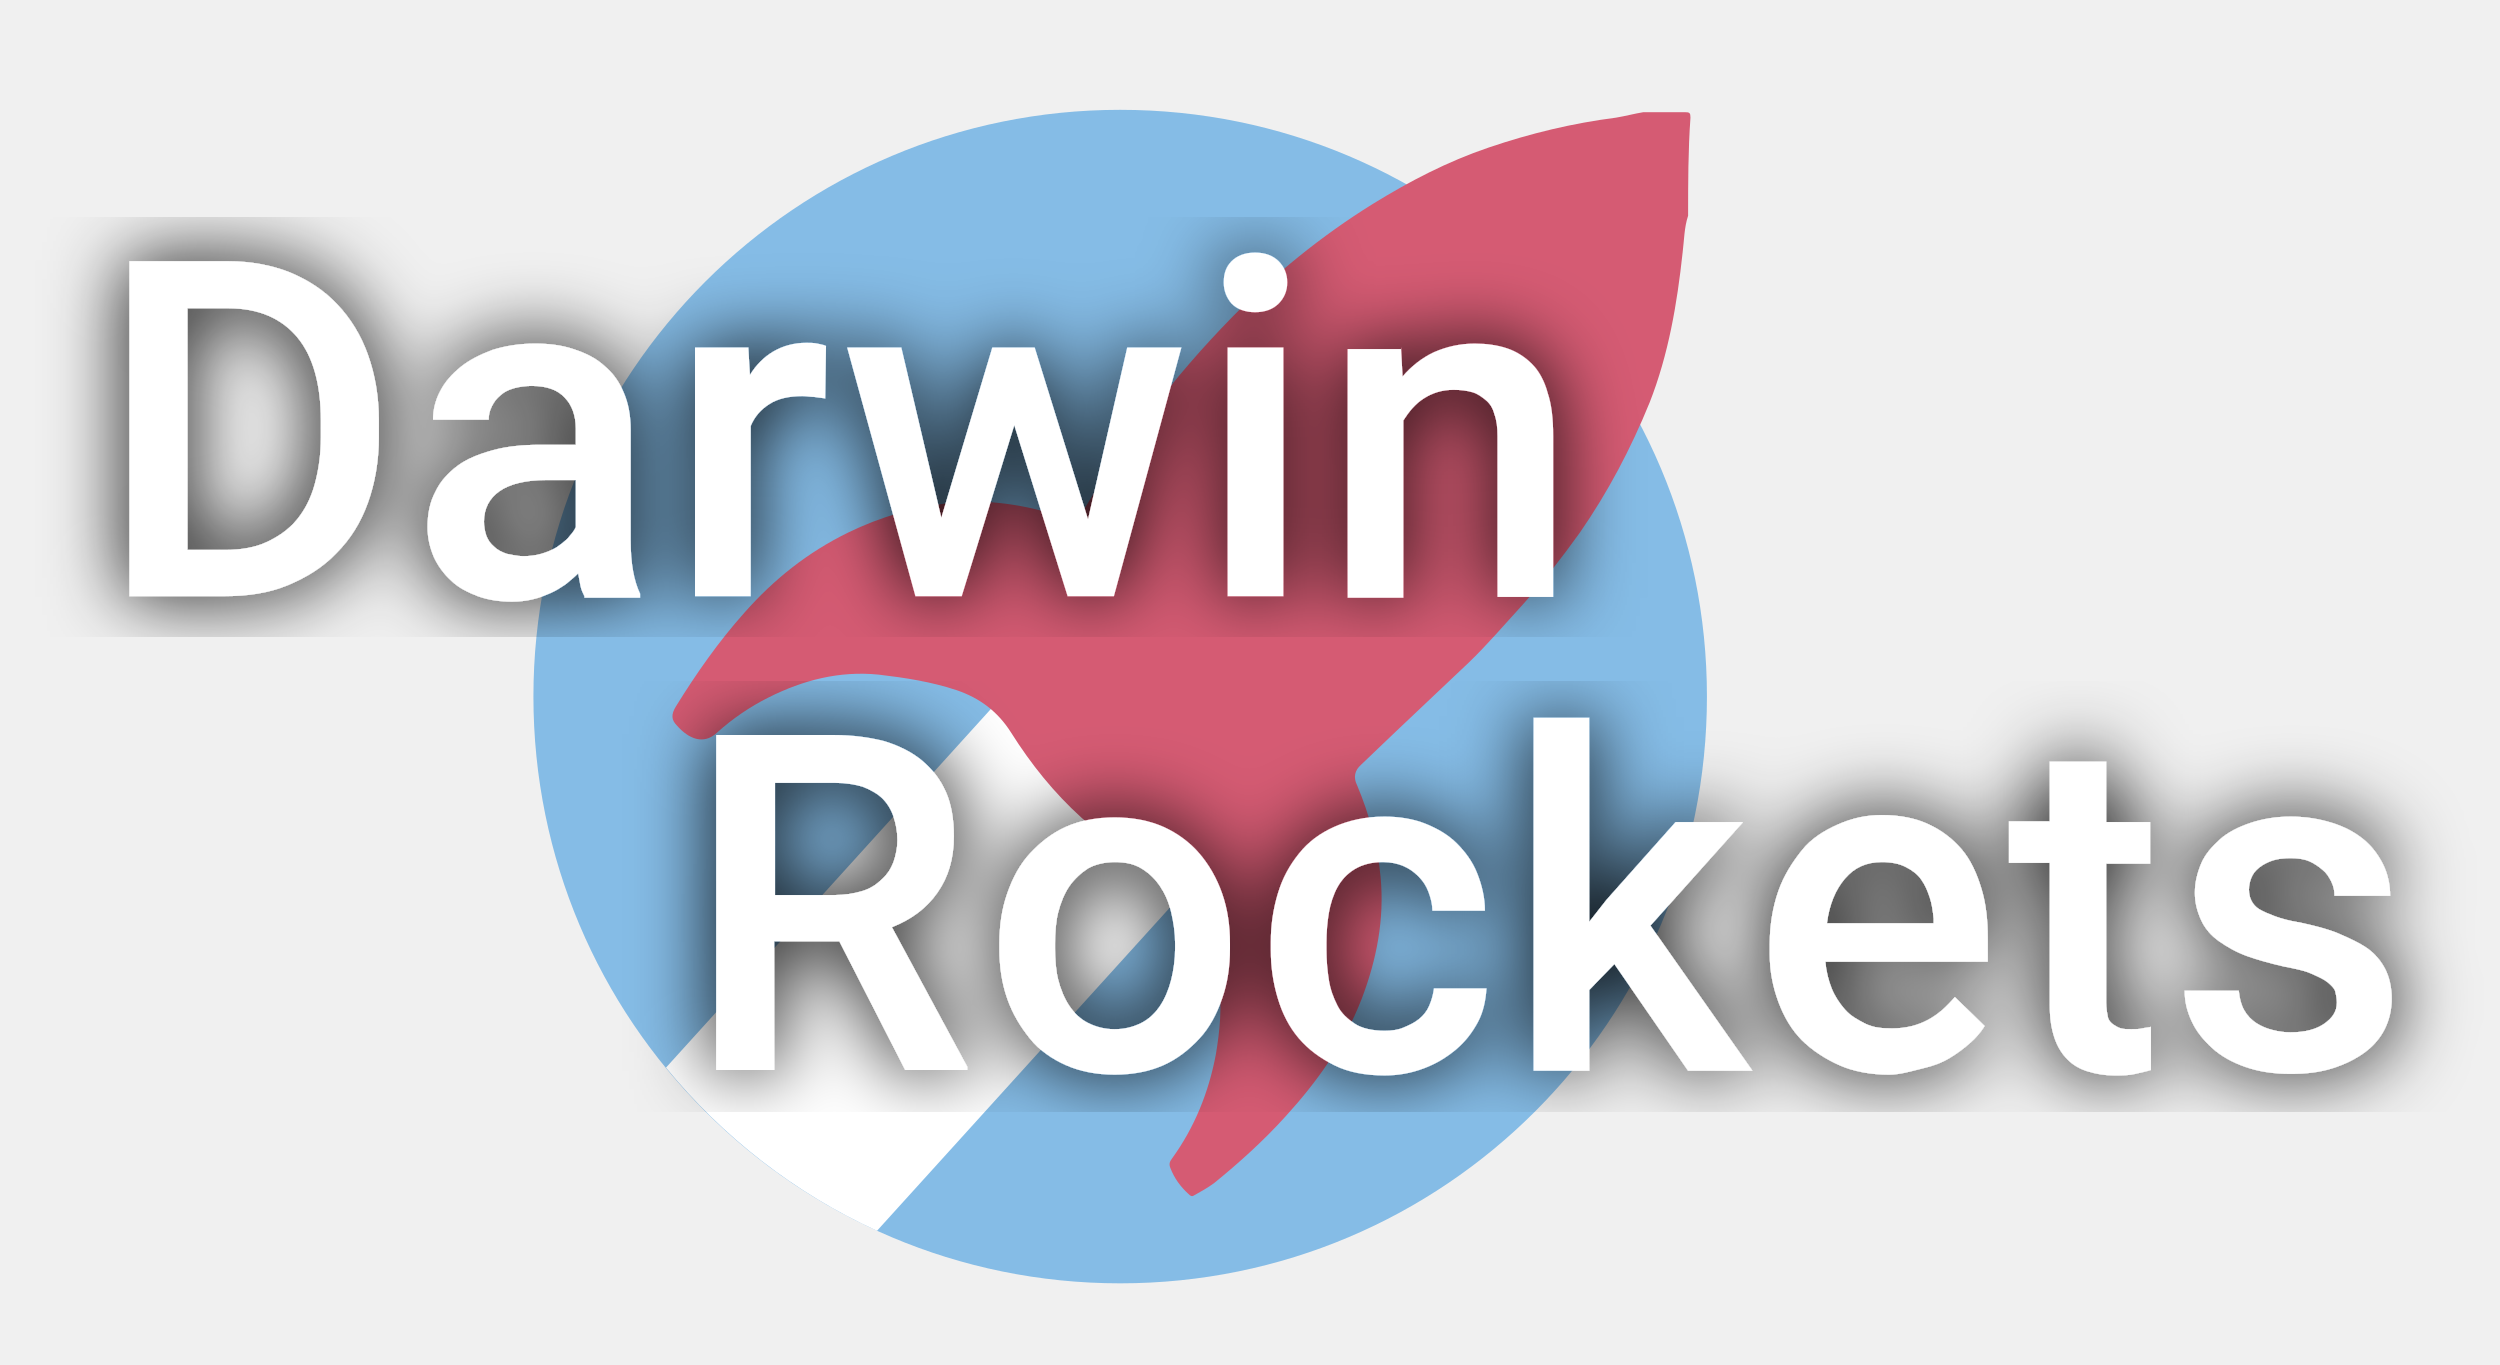
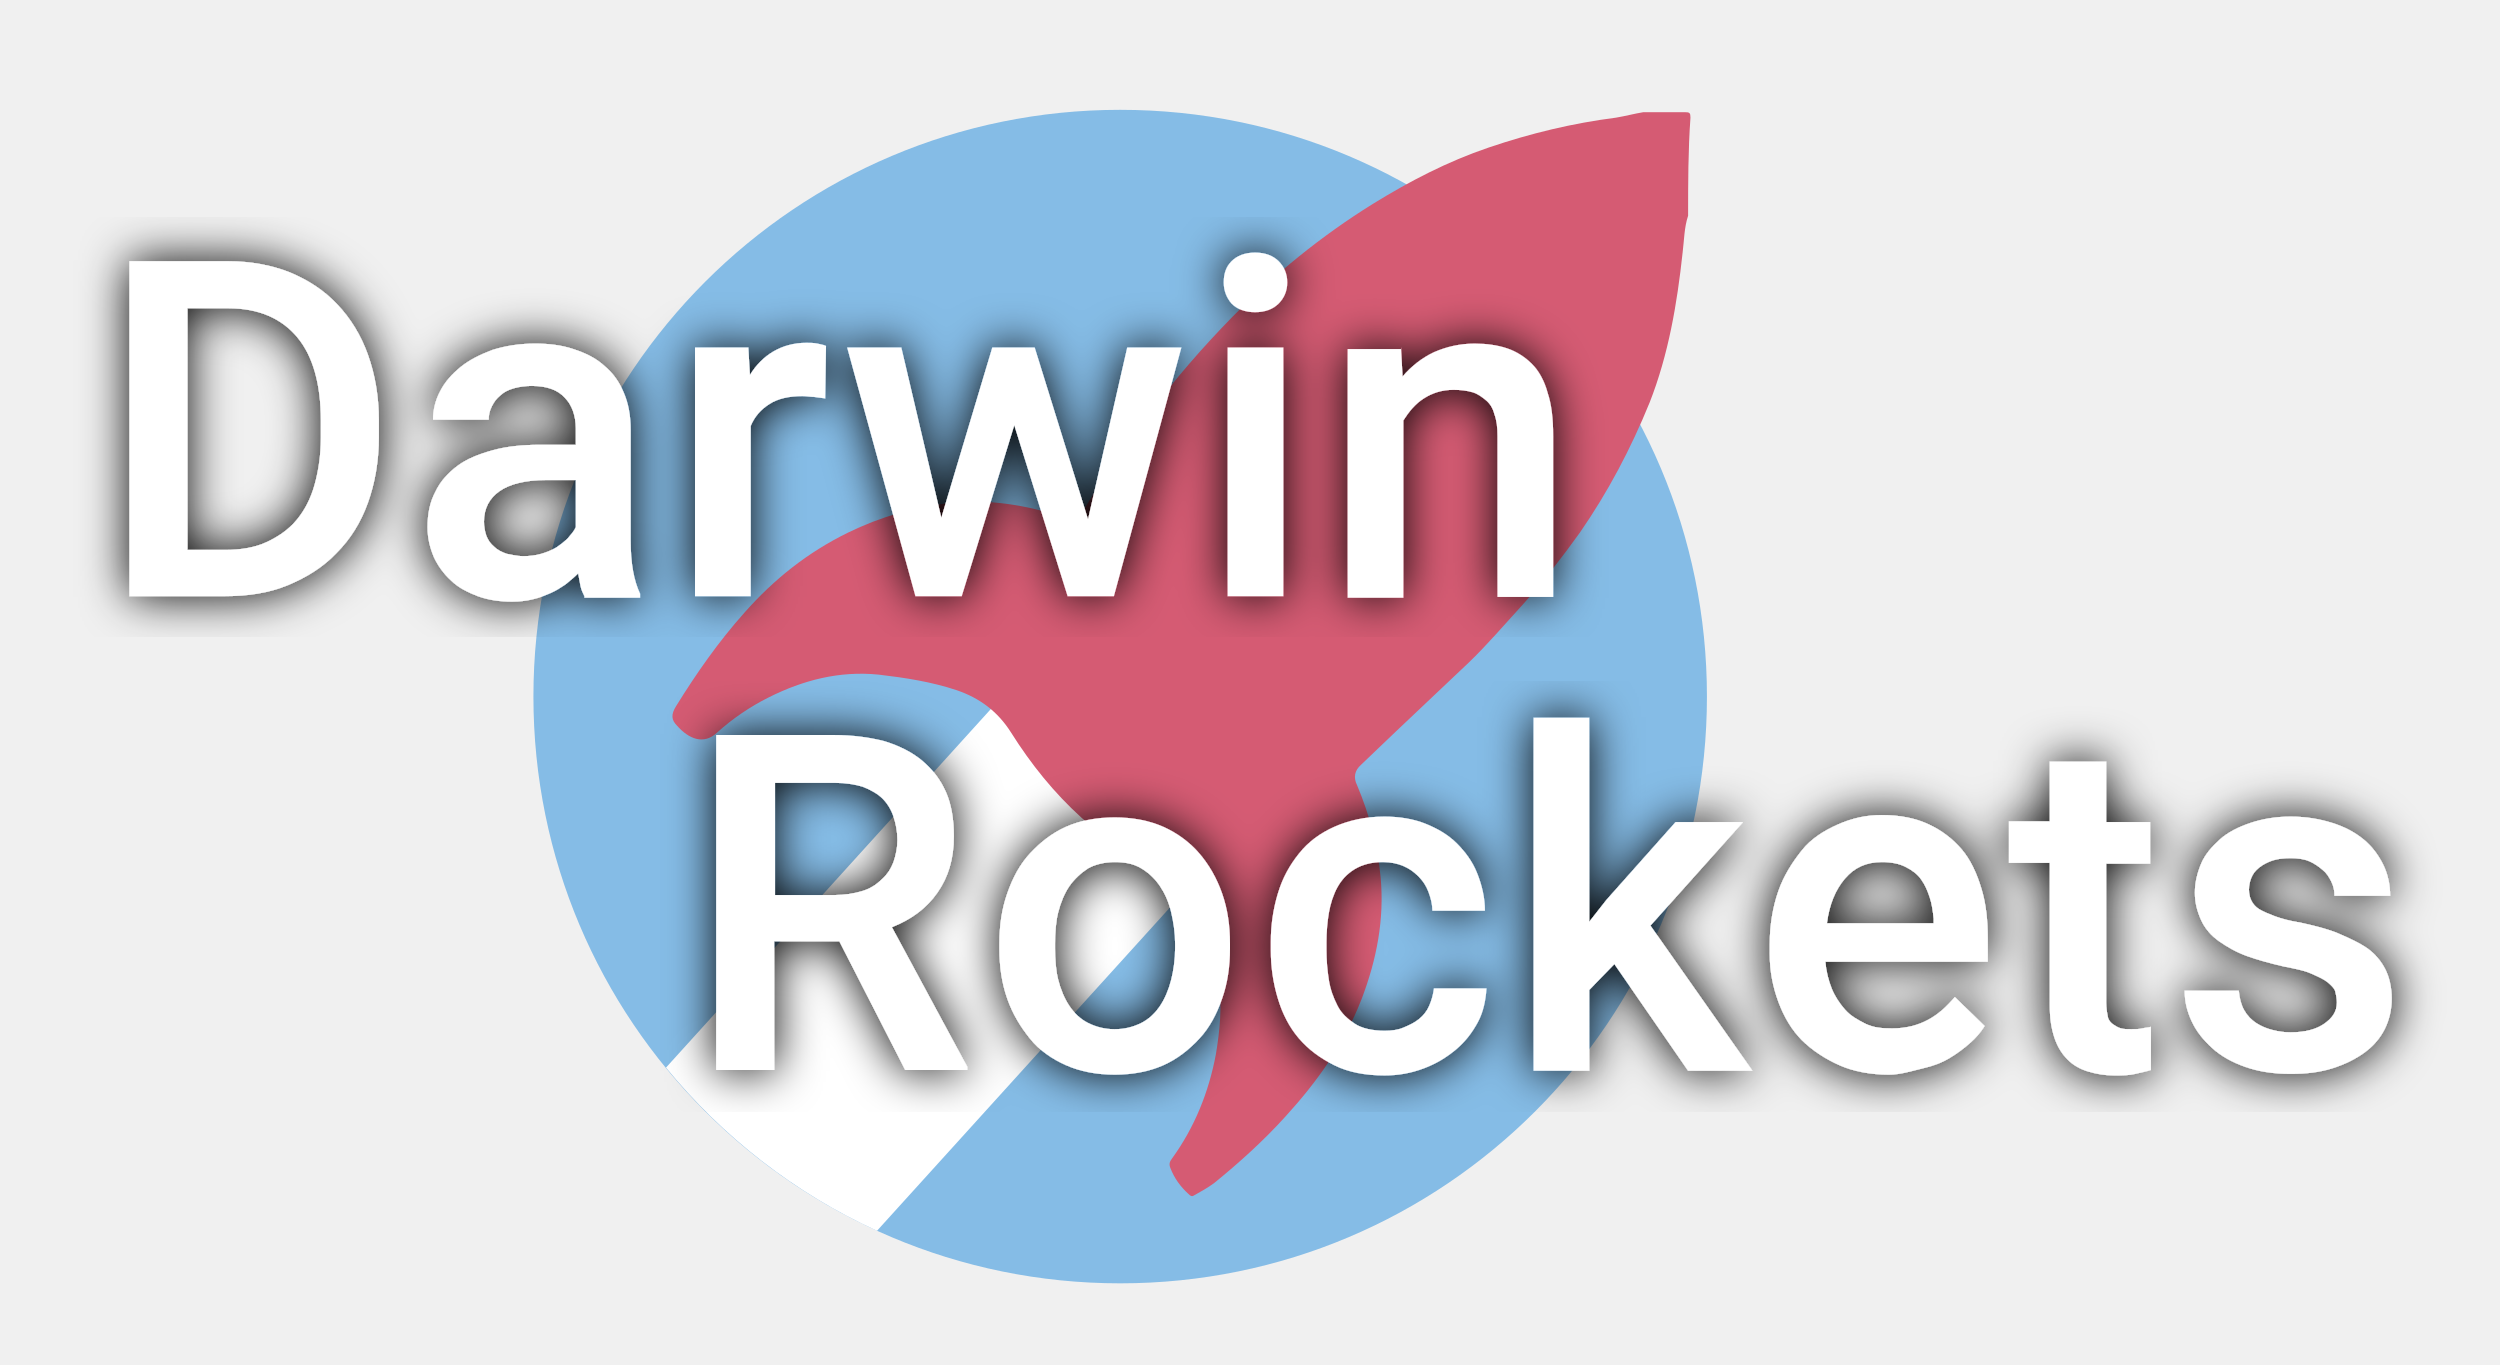
<svg xmlns="http://www.w3.org/2000/svg" version="1.1" id="Calque_1" x="0px" y="0px" viewBox="0 0 318.7 174" style="enable-background:new 0 0 318.7 174;" xml:space="preserve">
  <style type="text/css">
	.st0{enable-background:new    ;}
	.st1{fill:#85BCE6;}
	.st2{fill:#FFFFFF;}
	.st3{fill:#D55B73;}
	.st4{filter:url(#NewFilter);}
</style>
  <filter id="NewFilter">
    <feOffset dx="0" dy="0" in="SourceAlpha" result="offOut" />
-     <feGaussianBlur in="offOut" result="blurOut" stdDeviation="5" />
+     <feGaussianBlur in="offOut" result="blurOut" stdDeviation="3" />
    <feBlend in="SourceGraphic" in2="blurOut" mode="normal" />
  </filter>
  <g id="logo" class="st0">
    <circle class="st1" cx="142.8" cy="88.8" r="74.8" />
    <path class="st2" d="M129.2,87.2l-44.3,48.9c7.2,8.8,16.4,16,26.9,20.8l42.5-46.9L129.2,87.2z" />
    <path class="st3" d="M215.2,27.5c-0.5,1.5-0.5,3.1-0.7,4.7c-0.7,6.5-1.8,13-4.2,19.1c-2.4,5.9-5.3,11.4-8.9,16.6   c-2.3,3.2-4.7,6.3-7.3,9.2c-2.3,2.5-4.5,5.1-6.9,7.4c-3.1,2.9-6.1,5.8-9.2,8.7c-1.5,1.4-3,2.9-4.5,4.3c-0.8,0.7-1,1.6-0.5,2.6   c1.6,3.8,2.6,7.6,3,11.7c0.5,5.4-0.5,10.5-2.4,15.5c-2.2,5.7-5.6,10.5-9.7,15c-2.8,3.1-5.9,5.9-9.1,8.5c-0.8,0.6-1.7,1.1-2.6,1.6   c-0.3,0.2-0.5,0-0.7-0.2c-1-0.9-1.8-2-2.3-3.3c-0.2-0.5-0.1-0.8,0.2-1.2c2.9-4,4.7-8.5,5.6-13.3c0.5-3,0.8-6,0.4-9.1   c-0.4-3.2-1.1-6.2-2.5-9c-0.6-1.4-1.5-2.6-2.4-3.8c-0.2-0.3-0.5-0.5-0.8-0.7c-9-3.8-15.7-10.3-20.8-18.4c-1.7-2.7-4-4.4-6.9-5.4   c-3.3-1.1-6.6-1.6-10-2c-5-0.5-9.6,0.7-14,2.9c-2.4,1.2-4.6,2.7-6.6,4.5c-1.7,1.6-3.6,0.8-5.1-0.9c-0.7-0.7-0.8-1.4-0.1-2.5   c2.6-4.2,5.4-8.2,8.7-11.9c3.8-4.3,8.1-7.7,13.2-10.2c4.1-2,8.5-3.3,13.2-3.8c4.8-0.5,9.4,0.3,14,1.7c1.6,0.5,2.3,0.2,3.1-1.2   c2.5-4.2,5.4-8.2,8.3-12.1c3.1-4.2,6.6-8.2,10.3-12c5.4-5.5,11.4-10.4,18-14.5c4.7-2.9,9.5-5.4,14.8-7.2c5.3-1.8,10.7-3.1,16.2-3.8   c1.2-0.2,2.3-0.5,3.5-0.7c1.8,0,3.5,0,5.3,0c0.6,0,0.7,0.1,0.7,0.7C215.2,19.2,215.2,23.3,215.2,27.5z" />
  </g>
  <g id="Darwin" class="st4">
    <g>
      <path class="st2" d="M16.5,76V33.3h12.6c2.9,0,5.5,0.5,7.8,1.4c2.4,1,4.4,2.3,6.1,4.1c1.7,1.8,3,3.9,3.9,6.4s1.4,5.3,1.4,8.4v2.1    c0,3.1-0.5,5.9-1.4,8.4s-2.2,4.6-4,6.4c-1.7,1.8-3.8,3.1-6.2,4.1c-2.4,1-5.1,1.4-8,1.4L16.5,76L16.5,76z M23.9,39.3v30.8h4.8    c2,0,3.8-0.3,5.3-1s2.8-1.6,3.8-2.8s1.8-2.7,2.3-4.5s0.8-3.8,0.8-6v-2.2c0-4.6-1-8.2-3-10.6c-2-2.4-4.9-3.7-8.8-3.7H23.9z" />
      <path class="st2" d="M74.5,76c-0.2-0.4-0.4-0.8-0.5-1.3s-0.2-1.1-0.3-1.6c-0.5,0.5-1,0.9-1.6,1.4c-0.6,0.4-1.2,0.8-1.9,1.1    c-0.7,0.3-1.4,0.6-2.3,0.8c-0.8,0.2-1.7,0.3-2.6,0.3c-1.6,0-3-0.2-4.4-0.7c-1.3-0.5-2.5-1.1-3.4-2c-0.9-0.8-1.7-1.9-2.2-3    c-0.5-1.2-0.8-2.4-0.8-3.8c0-1.7,0.3-3.2,1-4.5c0.6-1.3,1.6-2.4,2.8-3.3s2.7-1.5,4.5-2c1.8-0.5,3.8-0.7,6.1-0.7h4.5v-2.1    c0-1.6-0.5-3-1.4-3.9c-0.9-1-2.3-1.5-4.2-1.5c-0.8,0-1.6,0.1-2.3,0.3c-0.7,0.2-1.3,0.5-1.7,0.9c-0.5,0.4-0.8,0.8-1.1,1.4    s-0.4,1.1-0.4,1.7h-7.1c0-1.2,0.3-2.5,0.9-3.6c0.6-1.2,1.5-2.2,2.6-3.1c1.1-0.9,2.5-1.6,4.1-2.2c1.6-0.5,3.4-0.8,5.4-0.8    c1.8,0,3.4,0.2,4.9,0.7s2.8,1.1,3.9,2.1c1.1,0.9,1.9,2,2.5,3.4s0.9,2.9,0.9,4.8v14.1c0,2.9,0.4,5.1,1.2,6.8v0.5h-7.1V76z     M66.7,70.9c0.8,0,1.6-0.1,2.3-0.3c0.7-0.2,1.4-0.5,1.9-0.8c0.6-0.4,1.1-0.8,1.5-1.2c0.4-0.5,0.8-0.9,1-1.4v-6h-3.8    c-2.6,0-4.6,0.5-5.9,1.4c-1.3,0.9-2,2.2-2,3.9c0,0.6,0.1,1.2,0.3,1.8c0.2,0.5,0.5,1,1,1.4c0.4,0.4,1,0.7,1.6,0.9    C65.2,70.7,65.9,70.9,66.7,70.9z" />
      <path class="st2" d="M105.2,50.8c-0.5-0.1-0.9-0.1-1.4-0.2c-0.5,0-1-0.1-1.5-0.1c-1.7,0-3.1,0.3-4.2,1c-1.1,0.7-1.9,1.6-2.4,2.8    V76h-7.1V44.3h6.8l0.2,3.5c0.8-1.3,1.8-2.3,3-3s2.6-1.1,4.2-1.1c0.4,0,0.9,0,1.4,0.1s0.9,0.2,1.1,0.3L105.2,50.8z" />
      <path class="st2" d="M138.7,66.2l5-21.9h6.9L142,76h-5.9l-6.8-21.8L122.6,76h-5.9L108,44.3h6.9L120,66l6.5-21.7h5.4L138.7,66.2z" />
      <path class="st2" d="M156,36c0-1.1,0.3-2,1-2.7s1.7-1.1,3-1.1s2.3,0.4,3,1.1s1.1,1.6,1.1,2.7s-0.4,2-1.1,2.7    c-0.7,0.7-1.7,1.1-3,1.1s-2.3-0.4-3-1.1C156.4,38,156,37.1,156,36z M163.6,76h-7.1V44.3h7.1V76z" />
      <path class="st2" d="M178.6,44.3l0.2,3.7c1.1-1.3,2.5-2.4,4-3.1c1.6-0.7,3.3-1.1,5.2-1.1c1.5,0,2.9,0.2,4.1,0.6    c1.2,0.4,2.3,1.1,3.2,2s1.6,2.2,2,3.7c0.5,1.5,0.7,3.3,0.7,5.5v20.5h-7.1V55.6c0-1.1-0.1-2-0.4-2.8c-0.2-0.8-0.6-1.4-1.1-1.8    s-1-0.8-1.7-1s-1.5-0.3-2.4-0.3c-1.5,0-2.7,0.4-3.8,1.1s-1.9,1.7-2.6,2.8v22.6h-7.1V44.5h6.8V44.3z" />
    </g>
  </g>
  <g id="Rockets" class="st4">
    <g>
      <path class="st2" d="M107,120h-8.3v16.4h-7.4V93.7h15c2.4,0,4.6,0.3,6.5,0.8c1.9,0.6,3.5,1.4,4.8,2.5s2.3,2.4,3,4s1,3.5,1,5.6    c0,2.9-0.7,5.2-2.1,7.2s-3.3,3.4-5.8,4.4l9.6,17.8v0.4h-7.9L107,120z M98.8,114.1h7.6c1.3,0,2.5-0.2,3.5-0.5s1.8-0.8,2.5-1.5    c0.7-0.6,1.2-1.4,1.5-2.2c0.3-0.9,0.5-1.8,0.5-2.8c0-1.1-0.2-2.1-0.5-3s-0.8-1.7-1.4-2.3s-1.5-1.1-2.5-1.5c-1-0.3-2.2-0.5-3.6-0.5    h-7.6V114.1z" />
      <path class="st2" d="M127.4,120.3c0-2.3,0.3-4.4,1-6.4c0.7-2,1.6-3.7,2.9-5.1s2.8-2.6,4.6-3.4s3.9-1.2,6.2-1.2s4.4,0.4,6.2,1.2    s3.4,2,4.6,3.4s2.2,3.1,2.9,5.1s1,4.1,1,6.4v0.6c0,2.3-0.3,4.4-1,6.4s-1.6,3.7-2.9,5.1s-2.8,2.6-4.6,3.4s-3.9,1.2-6.2,1.2    s-4.4-0.4-6.2-1.2s-3.4-1.9-4.6-3.4s-2.2-3.1-2.9-5.1c-0.7-2-1-4.1-1-6.4V120.3z M134.5,120.9c0,1.4,0.1,2.8,0.4,4    s0.8,2.4,1.4,3.3c0.6,0.9,1.4,1.7,2.4,2.2s2.1,0.8,3.4,0.8c1.3,0,2.4-0.3,3.4-0.8s1.8-1.3,2.4-2.2s1.1-2.1,1.4-3.3s0.5-2.6,0.5-4    v-0.6c0-1.4-0.2-2.7-0.5-4s-0.8-2.4-1.4-3.3s-1.4-1.7-2.4-2.3s-2.1-0.8-3.4-0.8c-1.3,0-2.5,0.3-3.4,0.8c-0.9,0.6-1.7,1.3-2.4,2.3    c-0.6,0.9-1.1,2.1-1.4,3.3s-0.4,2.6-0.4,4V120.9z" />
      <path class="st2" d="M176.5,131.4c0.9,0,1.7-0.1,2.4-0.4s1.4-0.6,2-1.1s1-1,1.3-1.7s0.5-1.4,0.6-2.2h6.7c-0.1,1.5-0.4,3-1.1,4.3    s-1.6,2.5-2.8,3.5s-2.5,1.8-4.1,2.4s-3.2,0.9-5,0.9c-2.4,0-4.6-0.4-6.4-1.3s-3.3-2-4.5-3.4s-2.1-3.1-2.7-5.1s-0.9-4-0.9-6.2v-1    c0-2.2,0.3-4.2,0.9-6.2s1.5-3.6,2.7-5.1s2.7-2.6,4.5-3.4s3.9-1.3,6.4-1.3c1.9,0,3.7,0.3,5.2,0.9s2.9,1.4,4,2.5s2,2.3,2.6,3.8    s1,3.1,1,4.8h-6.7c0-0.8-0.2-1.6-0.5-2.4s-0.7-1.4-1.3-2s-1.2-1-1.9-1.3s-1.6-0.5-2.6-0.5c-1.4,0-2.6,0.3-3.6,0.9    s-1.7,1.4-2.2,2.3s-0.9,2.1-1.1,3.3s-0.3,2.5-0.3,3.7v1c0,1.3,0.1,2.5,0.3,3.8s0.6,2.3,1.1,3.3s1.3,1.7,2.2,2.3    S175,131.4,176.5,131.4z" />
      <path class="st2" d="M205.8,122.9l-3.2,3.3v10.3h-7.1v-45h7.1v26l2.2-2.8l8.8-9.9h8.6L210.4,118l13,18.5h-8.2L205.8,122.9z" />
      <path class="st2" d="M240.8,137c-2.3,0-4.5-0.4-6.3-1.2s-3.5-1.9-4.8-3.2s-2.3-3-3-4.9s-1.1-3.9-1.1-6.1v-1.2    c0-2.5,0.4-4.8,1.1-6.8s1.8-3.7,3-5.2s2.8-2.5,4.6-3.3s3.6-1.2,5.6-1.2c2.3,0,4.3,0.4,6,1.2s3.1,1.9,4.2,3.2s1.9,3,2.5,5    s0.8,4,0.8,6.3v3h-20.7c0.1,1.2,0.4,2.4,0.8,3.4s1,1.9,1.7,2.7s1.6,1.3,2.6,1.8s2.1,0.6,3.4,0.6c1.8,0,3.3-0.4,4.6-1.1    s2.4-1.7,3.4-2.9l3.8,3.7c-0.5,0.8-1.1,1.5-1.9,2.2s-1.6,1.3-2.6,1.9s-2.1,1-3.4,1.3S242.3,137,240.8,137z M239.9,109.9    c-2,0-3.5,0.7-4.7,2.1s-2,3.3-2.3,5.7h13.6v-0.6c-0.1-0.9-0.2-1.8-0.5-2.7s-0.6-1.6-1.1-2.3s-1.2-1.2-2-1.6    S241.1,109.9,239.9,109.9z" />
      <path class="st2" d="M268.5,97.1v7.7h5.6v5.3h-5.6v17.7c0,0.7,0.1,1.3,0.2,1.8s0.4,0.8,0.7,1s0.6,0.4,1,0.5s0.8,0.1,1.3,0.1    s1,0,1.4-0.1s0.8-0.1,1.1-0.2v5.5c-0.6,0.2-1.2,0.3-2,0.5s-1.7,0.2-2.7,0.2c-1.2,0-2.3-0.2-3.3-0.5s-1.9-0.8-2.6-1.5    s-1.3-1.6-1.7-2.8s-0.6-2.5-0.6-4.2V110h-5.2v-5.3h5.2v-7.6H268.5z" />
      <path class="st2" d="M297.9,127.8c0-0.5-0.1-1-0.2-1.4s-0.5-0.8-1-1.2s-1.2-0.7-2.1-1.1s-2-0.6-3.5-0.9c-1.7-0.4-3.2-0.8-4.6-1.3    s-2.6-1.2-3.6-1.9s-1.8-1.6-2.3-2.7s-0.8-2.2-0.8-3.5s0.3-2.5,0.8-3.7s1.4-2.2,2.4-3.1s2.4-1.6,3.9-2.1s3.2-0.8,5.1-0.8    c2,0,3.7,0.3,5.3,0.8s2.9,1.2,4,2.1s1.9,2,2.5,3.2s0.9,2.6,0.9,4h-7.1c0-0.6-0.1-1.2-0.4-1.8s-0.6-1.1-1.1-1.5s-1-0.8-1.7-1.1    s-1.5-0.4-2.4-0.4s-1.7,0.1-2.3,0.3s-1.2,0.5-1.7,0.9s-0.8,0.8-1,1.3s-0.3,1-0.3,1.5s0.1,1,0.3,1.4s0.5,0.8,1,1.1s1.2,0.6,2,0.9    s1.9,0.6,3.2,0.8c1.8,0.4,3.5,0.8,4.9,1.4s2.7,1.2,3.7,1.9s1.8,1.7,2.3,2.7s0.8,2.3,0.8,3.7s-0.3,2.7-0.9,3.9s-1.5,2.2-2.6,3    s-2.5,1.5-4.1,2s-3.3,0.7-5.3,0.7c-2.2,0-4.1-0.3-5.8-0.9s-3.1-1.4-4.2-2.4s-2-2.1-2.6-3.4s-0.9-2.5-0.9-3.9h6.9    c0.1,1,0.3,1.8,0.7,2.5s0.9,1.2,1.5,1.6s1.3,0.7,2.1,0.9s1.5,0.3,2.3,0.3c1.9,0,3.3-0.4,4.3-1.1S297.9,129,297.9,127.8z" />
    </g>
  </g>
</svg>
